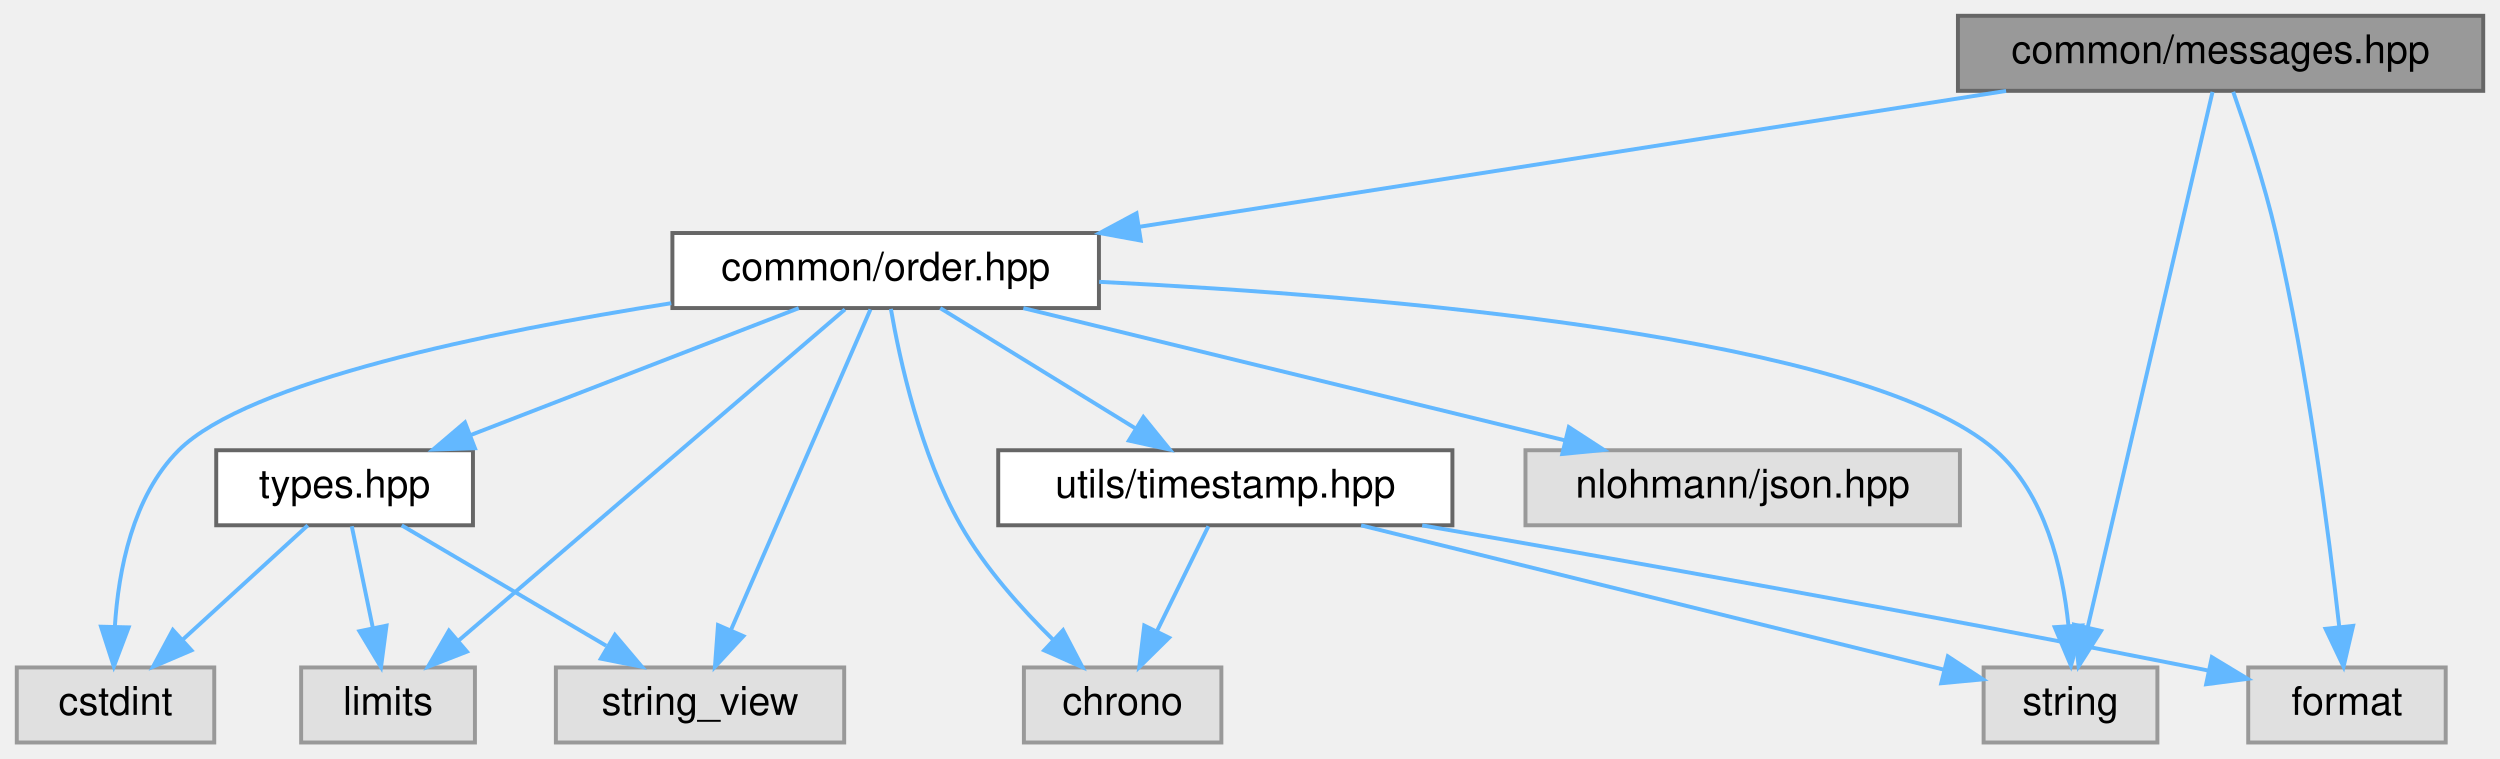
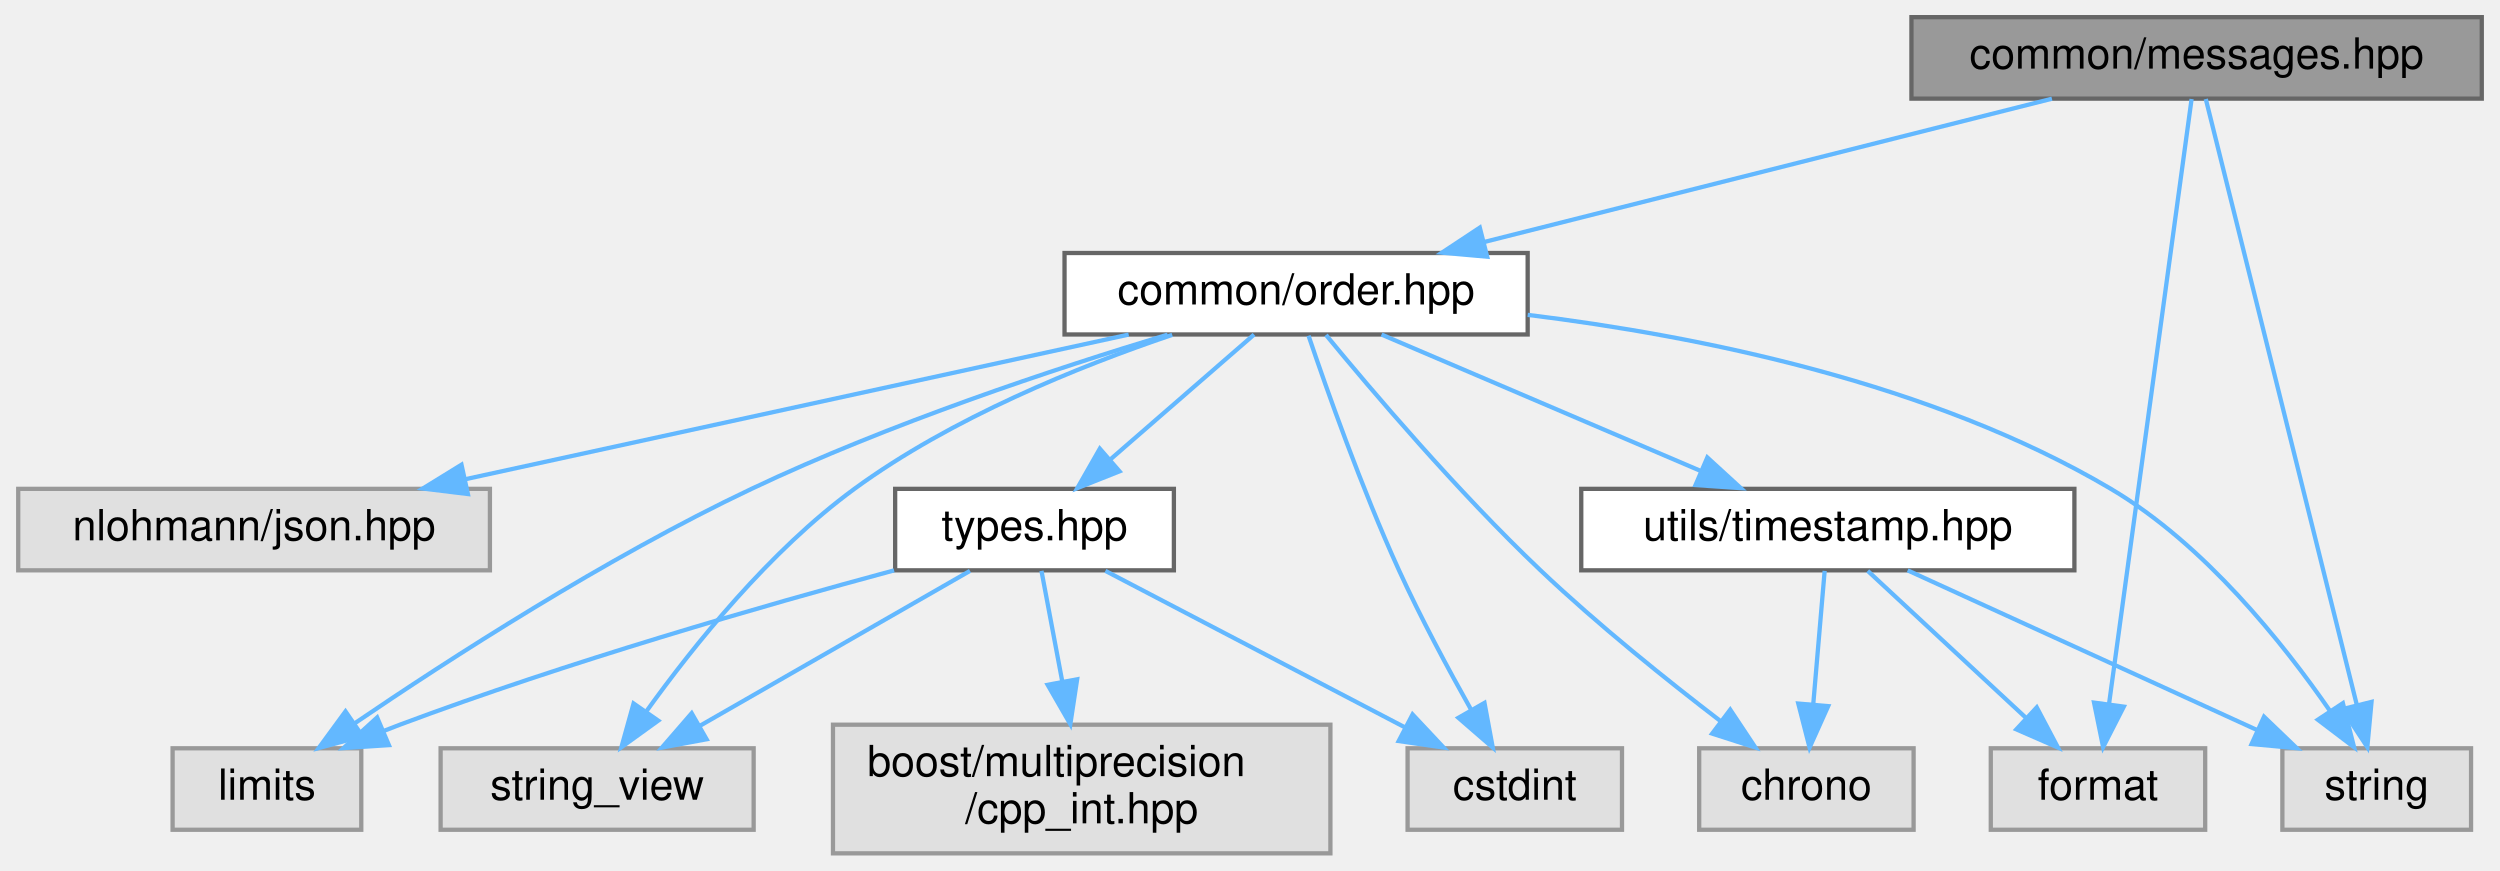
- <svg xmlns="http://www.w3.org/2000/svg" xmlns:xlink="http://www.w3.org/1999/xlink" width="633pt" height="192pt" viewBox="0.00 0.00 632.50 192.00">
-   <g id="graph0" class="graph" transform="scale(1 1) rotate(0) translate(4 188)">
+ <svg xmlns="http://www.w3.org/2000/svg" xmlns:xlink="http://www.w3.org/1999/xlink" width="583pt" height="203pt" viewBox="0.00 0.00 582.50 203.00">
+   <g id="graph0" class="graph" transform="scale(1 1) rotate(0) translate(4 199)">
    <g id="Node000001" class="node">
      <g id="a_Node000001">
        <a xlink:title=" ">
-           <polygon fill="#999999" stroke="#666666" points="624.5,-184 491.5,-184 491.5,-165 624.5,-165 624.5,-184" />
-           <text text-anchor="middle" x="558" y="-172" font-family="Helvetica,sans-Serif" font-size="10.00">common/messages.hpp</text>
+           <polygon fill="#999999" stroke="#666666" points="574.5,-195 441.5,-195 441.5,-176 574.5,-176 574.5,-195" />
+           <text text-anchor="middle" x="508" y="-183" font-family="Helvetica,sans-Serif" font-size="10.00">common/messages.hpp</text>
        </a>
      </g>
    </g>
    <g id="Node000002" class="node">
      <g id="a_Node000002">
        <a xlink:title=" ">
-           <polygon fill="#e0e0e0" stroke="#999999" points="542,-19 498,-19 498,0 542,0 542,-19" />
-           <text text-anchor="middle" x="520" y="-7" font-family="Helvetica,sans-Serif" font-size="10.00">string</text>
+           <polygon fill="#e0e0e0" stroke="#999999" points="572,-24.5 528,-24.5 528,-5.5 572,-5.5 572,-24.5" />
+           <text text-anchor="middle" x="550" y="-12.5" font-family="Helvetica,sans-Serif" font-size="10.00">string</text>
        </a>
      </g>
    </g>
    <g id="edge1_Node000001_Node000002" class="edge">
      <g id="a_edge1_Node000001_Node000002">
        <a xlink:title=" ">
-           <path fill="none" stroke="#63b8ff" d="M555.96,-164.74C550,-139.2 532.57,-64.43 524.37,-29.23" />
-           <polygon fill="#63b8ff" stroke="#63b8ff" points="527.73,-28.25 522.05,-19.31 520.92,-29.84 527.73,-28.25" />
+           <path fill="none" stroke="#63b8ff" d="M510.14,-175.91C516.65,-149.78 536.34,-70.79 545.38,-34.54" />
+           <polygon fill="#63b8ff" stroke="#63b8ff" points="548.79,-35.32 547.81,-24.77 542,-33.63 548.79,-35.32" />
        </a>
      </g>
    </g>
    <g id="Node000003" class="node">
      <g id="a_Node000003">
        <a xlink:title=" ">
-           <polygon fill="#e0e0e0" stroke="#999999" points="615,-19 565,-19 565,0 615,0 615,-19" />
-           <text text-anchor="middle" x="590" y="-7" font-family="Helvetica,sans-Serif" font-size="10.00">format</text>
+           <polygon fill="#e0e0e0" stroke="#999999" points="510,-24.5 460,-24.5 460,-5.5 510,-5.5 510,-24.5" />
+           <text text-anchor="middle" x="485" y="-12.5" font-family="Helvetica,sans-Serif" font-size="10.00">format</text>
        </a>
      </g>
    </g>
    <g id="edge2_Node000001_Node000003" class="edge">
      <g id="a_edge2_Node000001_Node000003">
        <a xlink:title=" ">
-           <path fill="none" stroke="#63b8ff" d="M561.2,-164.75C564.34,-155.85 569.07,-141.62 572,-129 580.08,-94.16 585.42,-52.69 588.06,-29.19" />
-           <polygon fill="#63b8ff" stroke="#63b8ff" points="591.55,-29.53 589.14,-19.21 584.59,-28.78 591.55,-29.53" />
+           <path fill="none" stroke="#63b8ff" d="M506.83,-175.91C503.28,-149.89 492.57,-71.47 487.6,-35.01" />
+           <polygon fill="#63b8ff" stroke="#63b8ff" points="491.02,-34.21 486.2,-24.77 484.08,-35.15 491.02,-34.21" />
        </a>
      </g>
    </g>
    <g id="Node000004" class="node">
      <g id="a_Node000004">
        <a xlink:href="common_2order_8hpp.html" target="_top" xlink:title=" ">
-           <polygon fill="white" stroke="#666666" points="274,-129 166,-129 166,-110 274,-110 274,-129" />
-           <text text-anchor="middle" x="220" y="-117" font-family="Helvetica,sans-Serif" font-size="10.00">common/order.hpp</text>
+           <polygon fill="white" stroke="#666666" points="352,-140 244,-140 244,-121 352,-121 352,-140" />
+           <text text-anchor="middle" x="298" y="-128" font-family="Helvetica,sans-Serif" font-size="10.00">common/order.hpp</text>
        </a>
      </g>
    </g>
    <g id="edge3_Node000001_Node000004" class="edge">
      <g id="a_edge3_Node000001_Node000004">
        <a xlink:title=" ">
-           <path fill="none" stroke="#63b8ff" d="M503.69,-164.98C443.82,-155.6 347.59,-140.51 284.07,-130.55" />
-           <polygon fill="#63b8ff" stroke="#63b8ff" points="284.59,-127.09 274.17,-128.99 283.51,-134 284.59,-127.09" />
+           <path fill="none" stroke="#63b8ff" d="M474.26,-175.98C438.32,-166.91 381.28,-152.52 341.87,-142.57" />
+           <polygon fill="#63b8ff" stroke="#63b8ff" points="342.56,-139.14 332,-140.08 340.84,-145.92 342.56,-139.14" />
        </a>
      </g>
    </g>
    <g id="edge4_Node000004_Node000002" class="edge">
      <g id="a_edge4_Node000004_Node000002">
        <a xlink:title=" ">
-           <path fill="none" stroke="#63b8ff" d="M274.06,-116.64C346.02,-113.06 468.05,-102.82 501,-74 513.58,-63 518,-44.05 519.47,-29.71" />
-           <polygon fill="#63b8ff" stroke="#63b8ff" points="522.98,-29.64 520.12,-19.44 516,-29.2 522.98,-29.64" />
+           <path fill="none" stroke="#63b8ff" d="M352.01,-125.57C391.91,-120.67 446.31,-109.68 488,-85 509.78,-72.11 528.18,-49.04 539.15,-33.15" />
+           <polygon fill="#63b8ff" stroke="#63b8ff" points="542.11,-35.02 544.72,-24.75 536.27,-31.16 542.11,-35.02" />
        </a>
      </g>
    </g>
    <g id="Node000005" class="node">
      <g id="a_Node000005">
        <a xlink:title=" ">
-           <polygon fill="#e0e0e0" stroke="#999999" points="209.5,-19 136.5,-19 136.5,0 209.5,0 209.5,-19" />
-           <text text-anchor="middle" x="173" y="-7" font-family="Helvetica,sans-Serif" font-size="10.00">string_view</text>
+           <polygon fill="#e0e0e0" stroke="#999999" points="171.5,-24.5 98.5,-24.5 98.5,-5.5 171.5,-5.5 171.5,-24.5" />
+           <text text-anchor="middle" x="135" y="-12.5" font-family="Helvetica,sans-Serif" font-size="10.00">string_view</text>
        </a>
      </g>
    </g>
    <g id="edge5_Node000004_Node000005" class="edge">
      <g id="a_edge5_Node000004_Node000005">
        <a xlink:title=" ">
-           <path fill="none" stroke="#63b8ff" d="M216.15,-109.66C208.47,-92.01 191.1,-52.09 180.89,-28.64" />
-           <polygon fill="#63b8ff" stroke="#63b8ff" points="183.97,-26.93 176.77,-19.16 177.55,-29.72 183.97,-26.93" />
+           <path fill="none" stroke="#63b8ff" d="M269.11,-120.91C247.4,-113.57 217.64,-101.56 195,-85 175.26,-70.57 157.56,-48.52 146.58,-33.25" />
+           <polygon fill="#63b8ff" stroke="#63b8ff" points="149.25,-30.95 140.66,-24.75 143.5,-34.95 149.25,-30.95" />
        </a>
      </g>
    </g>
    <g id="Node000006" class="node">
      <g id="a_Node000006">
        <a xlink:title=" ">
-           <polygon fill="#e0e0e0" stroke="#999999" points="305,-19 255,-19 255,0 305,0 305,-19" />
-           <text text-anchor="middle" x="280" y="-7" font-family="Helvetica,sans-Serif" font-size="10.00">chrono</text>
+           <polygon fill="#e0e0e0" stroke="#999999" points="442,-24.5 392,-24.5 392,-5.5 442,-5.5 442,-24.5" />
+           <text text-anchor="middle" x="417" y="-12.5" font-family="Helvetica,sans-Serif" font-size="10.00">chrono</text>
        </a>
      </g>
    </g>
    <g id="edge6_Node000004_Node000006" class="edge">
      <g id="a_edge6_Node000004_Node000006">
        <a xlink:title=" ">
-           <path fill="none" stroke="#63b8ff" d="M221.32,-109.79C223.52,-97.08 228.75,-73 239,-55 245.14,-44.21 254.36,-33.89 262.49,-25.92" />
-           <polygon fill="#63b8ff" stroke="#63b8ff" points="264.92,-28.44 269.83,-19.05 260.14,-23.33 264.92,-28.44" />
+           <path fill="none" stroke="#63b8ff" d="M304.97,-120.89C315.33,-108.29 335.65,-84.35 355,-66 368.37,-53.32 384.62,-40.29 397.13,-30.72" />
+           <polygon fill="#63b8ff" stroke="#63b8ff" points="399.24,-33.51 405.11,-24.68 395.02,-27.92 399.24,-33.51" />
        </a>
      </g>
    </g>
    <g id="Node000007" class="node">
      <g id="a_Node000007">
        <a xlink:title=" ">
-           <polygon fill="#e0e0e0" stroke="#999999" points="50,-19 0,-19 0,0 50,0 50,-19" />
-           <text text-anchor="middle" x="25" y="-7" font-family="Helvetica,sans-Serif" font-size="10.00">cstdint</text>
+           <polygon fill="#e0e0e0" stroke="#999999" points="374,-24.5 324,-24.5 324,-5.5 374,-5.5 374,-24.5" />
+           <text text-anchor="middle" x="349" y="-12.5" font-family="Helvetica,sans-Serif" font-size="10.00">cstdint</text>
        </a>
      </g>
    </g>
    <g id="edge7_Node000004_Node000007" class="edge">
      <g id="a_edge7_Node000004_Node000007">
        <a xlink:title=" ">
-           <path fill="none" stroke="#63b8ff" d="M165.71,-111.23C119.69,-103.98 58.46,-91.41 41,-74 29.31,-62.35 25.73,-43.49 24.83,-29.34" />
-           <polygon fill="#63b8ff" stroke="#63b8ff" points="28.32,-29.15 24.57,-19.24 21.33,-29.32 28.32,-29.15" />
+           <path fill="none" stroke="#63b8ff" d="M300.9,-120.72C305.09,-108.33 313.29,-85.08 322,-66 327.05,-54.94 333.49,-42.95 338.82,-33.48" />
+           <polygon fill="#63b8ff" stroke="#63b8ff" points="341.93,-35.09 343.86,-24.67 335.85,-31.61 341.93,-35.09" />
        </a>
      </g>
    </g>
    <g id="Node000008" class="node">
      <g id="a_Node000008">
        <a xlink:title=" ">
-           <polygon fill="#e0e0e0" stroke="#999999" points="492,-74 382,-74 382,-55 492,-55 492,-74" />
-           <text text-anchor="middle" x="437" y="-62" font-family="Helvetica,sans-Serif" font-size="10.00">nlohmann/json.hpp</text>
+           <polygon fill="#e0e0e0" stroke="#999999" points="110,-85 0,-85 0,-66 110,-66 110,-85" />
+           <text text-anchor="middle" x="55" y="-73" font-family="Helvetica,sans-Serif" font-size="10.00">nlohmann/json.hpp</text>
        </a>
      </g>
    </g>
    <g id="edge8_Node000004_Node000008" class="edge">
      <g id="a_edge8_Node000004_Node000008">
        <a xlink:title=" ">
-           <path fill="none" stroke="#63b8ff" d="M254.86,-109.98C292.09,-100.89 351.2,-86.46 391.93,-76.51" />
-           <polygon fill="#63b8ff" stroke="#63b8ff" points="392.98,-79.85 401.86,-74.08 391.32,-73.05 392.98,-79.85" />
+           <path fill="none" stroke="#63b8ff" d="M258.96,-120.98C216.92,-111.82 149.96,-97.21 104.32,-87.26" />
+           <polygon fill="#63b8ff" stroke="#63b8ff" points="104.86,-83.79 94.35,-85.08 103.37,-90.63 104.86,-83.79" />
        </a>
      </g>
    </g>
    <g id="Node000009" class="node">
      <g id="a_Node000009">
        <a xlink:title=" ">
-           <polygon fill="#e0e0e0" stroke="#999999" points="116,-19 72,-19 72,0 116,0 116,-19" />
-           <text text-anchor="middle" x="94" y="-7" font-family="Helvetica,sans-Serif" font-size="10.00">limits</text>
+           <polygon fill="#e0e0e0" stroke="#999999" points="80,-24.5 36,-24.5 36,-5.5 80,-5.5 80,-24.5" />
+           <text text-anchor="middle" x="58" y="-12.5" font-family="Helvetica,sans-Serif" font-size="10.00">limits</text>
        </a>
      </g>
    </g>
    <g id="edge9_Node000004_Node000009" class="edge">
      <g id="a_edge9_Node000004_Node000009">
        <a xlink:title=" ">
-           <path fill="none" stroke="#63b8ff" d="M209.69,-109.66C188.26,-91.3 138.7,-48.81 111.93,-25.87" />
-           <polygon fill="#63b8ff" stroke="#63b8ff" points="113.97,-23.01 104.1,-19.16 109.42,-28.32 113.97,-23.01" />
+           <path fill="none" stroke="#63b8ff" d="M268.04,-120.97C241.85,-113.05 203.09,-100.21 171,-85 137.04,-68.91 100.38,-45.23 78.31,-30.22" />
+           <polygon fill="#63b8ff" stroke="#63b8ff" points="80.28,-27.33 70.06,-24.55 76.32,-33.1 80.28,-27.33" />
        </a>
      </g>
    </g>
    <g id="Node000010" class="node">
      <g id="a_Node000010">
        <a xlink:href="types_8hpp.html" target="_top" xlink:title=" ">
-           <polygon fill="white" stroke="#666666" points="115.5,-74 50.5,-74 50.5,-55 115.5,-55 115.5,-74" />
-           <text text-anchor="middle" x="83" y="-62" font-family="Helvetica,sans-Serif" font-size="10.00">types.hpp</text>
+           <polygon fill="white" stroke="#666666" points="269.5,-85 204.5,-85 204.5,-66 269.5,-66 269.5,-85" />
+           <text text-anchor="middle" x="237" y="-73" font-family="Helvetica,sans-Serif" font-size="10.00">types.hpp</text>
        </a>
      </g>
    </g>
    <g id="edge10_Node000004_Node000010" class="edge">
      <g id="a_edge10_Node000004_Node000010">
        <a xlink:title=" ">
-           <path fill="none" stroke="#63b8ff" d="M197.99,-109.98C175.55,-101.3 140.52,-87.75 115.01,-77.88" />
-           <polygon fill="#63b8ff" stroke="#63b8ff" points="116,-74.51 105.41,-74.17 113.48,-81.04 116,-74.51" />
+           <path fill="none" stroke="#63b8ff" d="M288.2,-120.98C279.18,-113.15 265.59,-101.34 254.68,-91.86" />
+           <polygon fill="#63b8ff" stroke="#63b8ff" points="256.82,-89.09 246.98,-85.17 252.23,-94.37 256.82,-89.09" />
+         </a>
+       </g>
+     </g>
+     <g id="Node000012" class="node">
+       <g id="a_Node000012">
+         <a xlink:href="timestamp_8hpp.html" target="_top" xlink:title=" ">
+           <polygon fill="white" stroke="#666666" points="479.5,-85 364.5,-85 364.5,-66 479.5,-66 479.5,-85" />
+           <text text-anchor="middle" x="422" y="-73" font-family="Helvetica,sans-Serif" font-size="10.00">utils/timestamp.hpp</text>
+         </a>
+       </g>
+     </g>
+     <g id="edge15_Node000004_Node000012" class="edge">
+       <g id="a_edge15_Node000004_Node000012">
+         <a xlink:title=" ">
+           <path fill="none" stroke="#63b8ff" d="M317.92,-120.98C338.05,-112.38 369.38,-98.99 392.41,-89.15" />
+           <polygon fill="#63b8ff" stroke="#63b8ff" points="393.9,-92.32 401.71,-85.17 391.14,-85.88 393.9,-92.32" />
+         </a>
+       </g>
+     </g>
+     <g id="edge13_Node000010_Node000005" class="edge">
+       <g id="a_edge13_Node000010_Node000005">
+         <a xlink:title=" ">
+           <path fill="none" stroke="#63b8ff" d="M221.95,-65.87C205.38,-56.36 178.5,-40.95 159.01,-29.77" />
+           <polygon fill="#63b8ff" stroke="#63b8ff" points="160.53,-26.61 150.11,-24.67 157.05,-32.68 160.53,-26.61" />
+         </a>
+       </g>
+     </g>
+     <g id="edge12_Node000010_Node000007" class="edge">
+       <g id="a_edge12_Node000010_Node000007">
+         <a xlink:title=" ">
+           <path fill="none" stroke="#63b8ff" d="M253.53,-65.87C271.97,-56.23 302.04,-40.53 323.51,-29.31" />
+           <polygon fill="#63b8ff" stroke="#63b8ff" points="325.16,-32.4 332.41,-24.67 321.92,-26.19 325.16,-32.4" />
+         </a>
+       </g>
+     </g>
+     <g id="edge11_Node000010_Node000009" class="edge">
+       <g id="a_edge11_Node000010_Node000009">
+         <a xlink:title=" ">
+           <path fill="none" stroke="#63b8ff" d="M204.25,-65.99C173.99,-57.82 127.95,-44.58 89,-30 87.79,-29.55 86.55,-29.07 85.31,-28.57" />
+           <polygon fill="#63b8ff" stroke="#63b8ff" points="86.44,-25.24 75.86,-24.55 83.7,-31.69 86.44,-25.24" />
        </a>
      </g>
    </g>
    <g id="Node000011" class="node">
      <g id="a_Node000011">
-         <a xlink:href="timestamp_8hpp.html" target="_top" xlink:title=" ">
-           <polygon fill="white" stroke="#666666" points="363.5,-74 248.5,-74 248.5,-55 363.5,-55 363.5,-74" />
-           <text text-anchor="middle" x="306" y="-62" font-family="Helvetica,sans-Serif" font-size="10.00">utils/timestamp.hpp</text>
-         </a>
-       </g>
-     </g>
-     <g id="edge14_Node000004_Node000011" class="edge">
-       <g id="a_edge14_Node000004_Node000011">
-         <a xlink:title=" ">
-           <path fill="none" stroke="#63b8ff" d="M233.82,-109.98C247.15,-101.77 267.58,-89.18 283.31,-79.49" />
-           <polygon fill="#63b8ff" stroke="#63b8ff" points="285.25,-82.4 291.93,-74.17 281.58,-76.44 285.25,-82.4" />
-         </a>
-       </g>
-     </g>
-     <g id="edge13_Node000010_Node000005" class="edge">
-       <g id="a_edge13_Node000010_Node000005">
-         <a xlink:title=" ">
-           <path fill="none" stroke="#63b8ff" d="M97.46,-54.98C111.42,-46.77 132.79,-34.18 149.25,-24.49" />
-           <polygon fill="#63b8ff" stroke="#63b8ff" points="151.44,-27.26 158.28,-19.17 147.88,-21.23 151.44,-27.26" />
-         </a>
-       </g>
-     </g>
-     <g id="edge12_Node000010_Node000007" class="edge">
-       <g id="a_edge12_Node000010_Node000007">
-         <a xlink:title=" ">
-           <path fill="none" stroke="#63b8ff" d="M73.68,-54.98C65.19,-47.23 52.44,-35.58 42.12,-26.14" />
-           <polygon fill="#63b8ff" stroke="#63b8ff" points="44.23,-23.33 34.49,-19.17 39.51,-28.5 44.23,-23.33" />
-         </a>
-       </g>
-     </g>
-     <g id="edge11_Node000010_Node000009" class="edge">
-       <g id="a_edge11_Node000010_Node000009">
-         <a xlink:title=" ">
-           <path fill="none" stroke="#63b8ff" d="M84.82,-54.75C86.26,-47.8 88.32,-37.85 90.13,-29.13" />
-           <polygon fill="#63b8ff" stroke="#63b8ff" points="93.61,-29.59 92.22,-19.09 86.76,-28.17 93.61,-29.59" />
-         </a>
-       </g>
-     </g>
-     <g id="edge15_Node000011_Node000002" class="edge">
-       <g id="a_edge15_Node000011_Node000002">
-         <a xlink:title=" ">
-           <path fill="none" stroke="#63b8ff" d="M340.38,-54.98C381.05,-44.91 448.23,-28.27 487.89,-18.45" />
-           <polygon fill="#63b8ff" stroke="#63b8ff" points="488.95,-21.8 497.82,-15.99 487.27,-15 488.95,-21.8" />
-         </a>
-       </g>
-     </g>
-     <g id="edge17_Node000011_Node000003" class="edge">
-       <g id="a_edge17_Node000011_Node000003">
-         <a xlink:title=" ">
-           <path fill="none" stroke="#63b8ff" d="M355.84,-54.97C405.41,-46.37 483.59,-32.46 551,-19 552.26,-18.75 553.54,-18.49 554.84,-18.22" />
-           <polygon fill="#63b8ff" stroke="#63b8ff" points="555.79,-21.6 564.85,-16.12 554.35,-14.75 555.79,-21.6" />
-         </a>
-       </g>
-     </g>
-     <g id="edge16_Node000011_Node000006" class="edge">
-       <g id="a_edge16_Node000011_Node000006">
-         <a xlink:title=" ">
-           <path fill="none" stroke="#63b8ff" d="M301.71,-54.75C298.19,-47.57 293.09,-37.18 288.72,-28.27" />
-           <polygon fill="#63b8ff" stroke="#63b8ff" points="291.76,-26.53 284.21,-19.09 285.48,-29.61 291.76,-26.53" />
+         <a xlink:title=" ">
+           <polygon fill="#e0e0e0" stroke="#999999" points="306,-30 190,-30 190,0 306,0 306,-30" />
+           <text text-anchor="start" x="198" y="-18" font-family="Helvetica,sans-Serif" font-size="10.00">boost/multiprecision</text>
+           <text text-anchor="middle" x="248" y="-7" font-family="Helvetica,sans-Serif" font-size="10.00">/cpp_int.hpp</text>
+         </a>
+       </g>
+     </g>
+     <g id="edge14_Node000010_Node000011" class="edge">
+       <g id="a_edge14_Node000010_Node000011">
+         <a xlink:title=" ">
+           <path fill="none" stroke="#63b8ff" d="M238.62,-65.87C239.91,-59.03 241.77,-49.14 243.49,-39.97" />
+           <polygon fill="#63b8ff" stroke="#63b8ff" points="246.94,-40.59 245.35,-30.11 240.06,-39.3 246.94,-40.59" />
+         </a>
+       </g>
+     </g>
+     <g id="edge16_Node000012_Node000002" class="edge">
+       <g id="a_edge16_Node000012_Node000002">
+         <a xlink:title=" ">
+           <path fill="none" stroke="#63b8ff" d="M440.61,-65.99C462.04,-56.2 497.44,-40.02 522.15,-28.73" />
+           <polygon fill="#63b8ff" stroke="#63b8ff" points="523.72,-31.86 531.37,-24.52 520.82,-25.49 523.72,-31.86" />
+         </a>
+       </g>
+     </g>
+     <g id="edge18_Node000012_Node000003" class="edge">
+       <g id="a_edge18_Node000012_Node000003">
+         <a xlink:title=" ">
+           <path fill="none" stroke="#63b8ff" d="M431.3,-65.87C440.97,-56.88 456.34,-42.61 468.16,-31.64" />
+           <polygon fill="#63b8ff" stroke="#63b8ff" points="470.72,-34.04 475.67,-24.67 465.96,-28.91 470.72,-34.04" />
+         </a>
+       </g>
+     </g>
+     <g id="edge17_Node000012_Node000006" class="edge">
+       <g id="a_edge17_Node000012_Node000006">
+         <a xlink:title=" ">
+           <path fill="none" stroke="#63b8ff" d="M421.26,-65.87C420.57,-57.75 419.5,-45.31 418.61,-34.89" />
+           <polygon fill="#63b8ff" stroke="#63b8ff" points="422.08,-34.33 417.74,-24.67 415.11,-34.93 422.08,-34.33" />
        </a>
      </g>
    </g>
  </g>
</svg>
